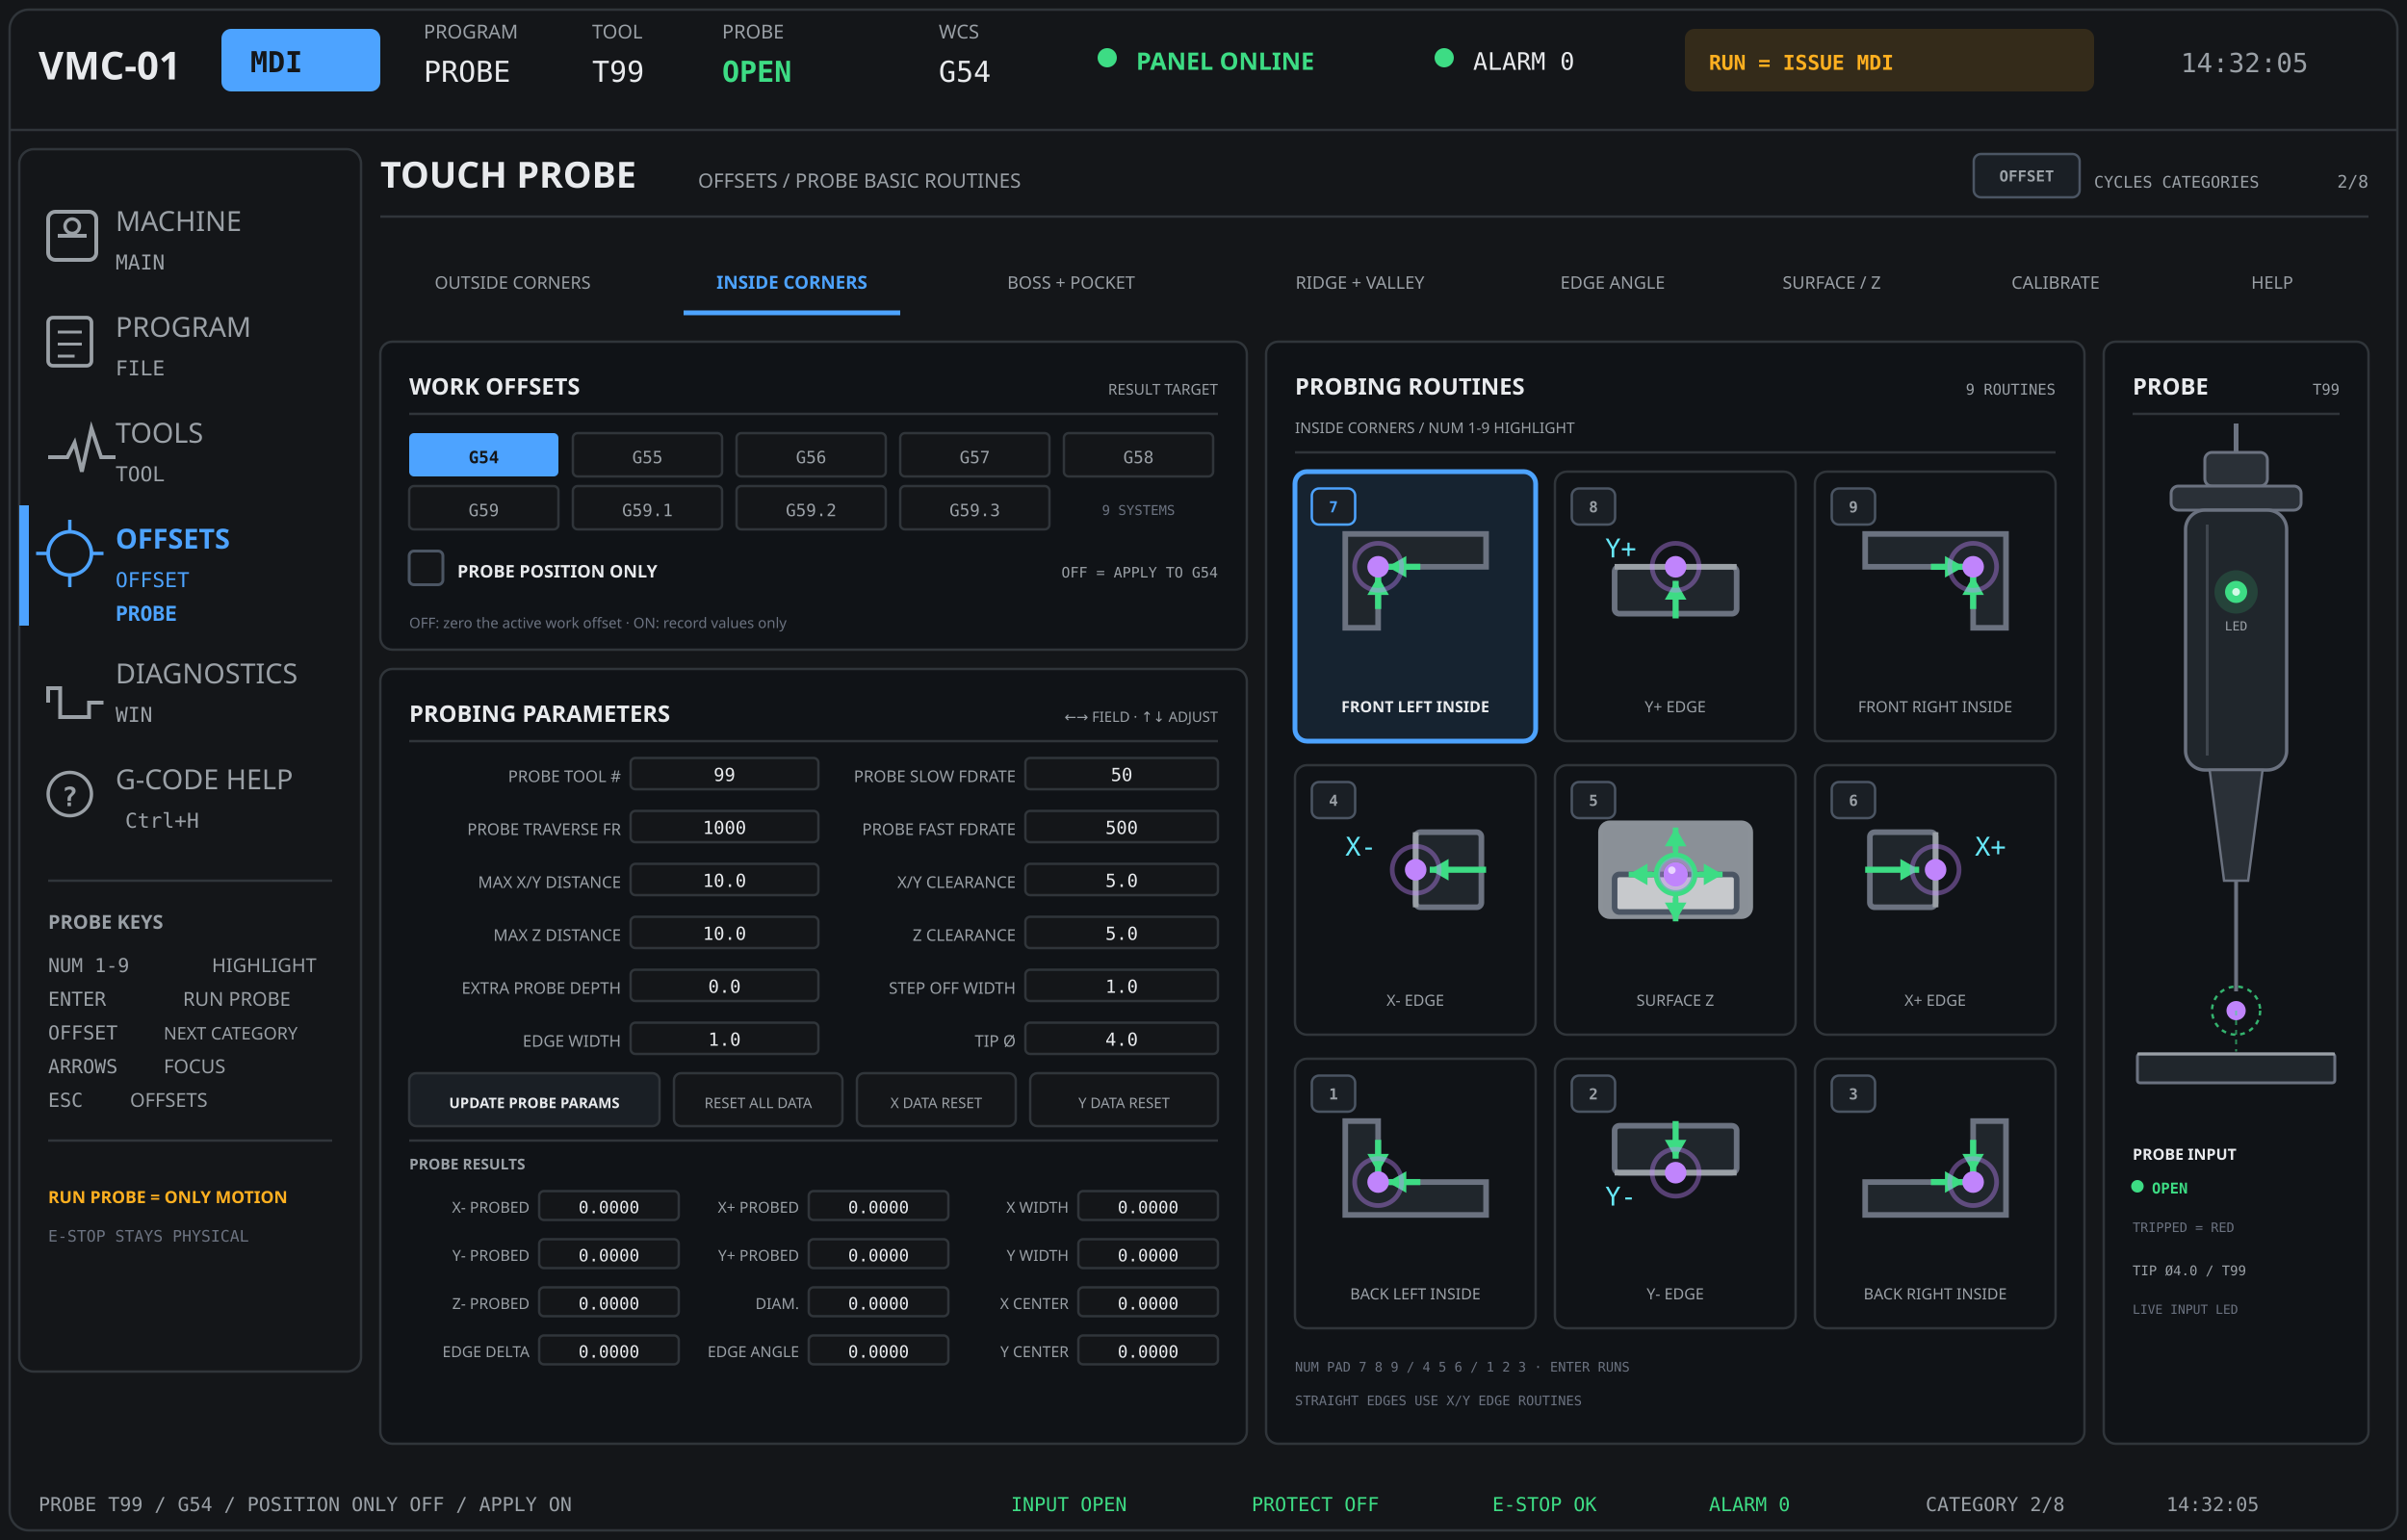
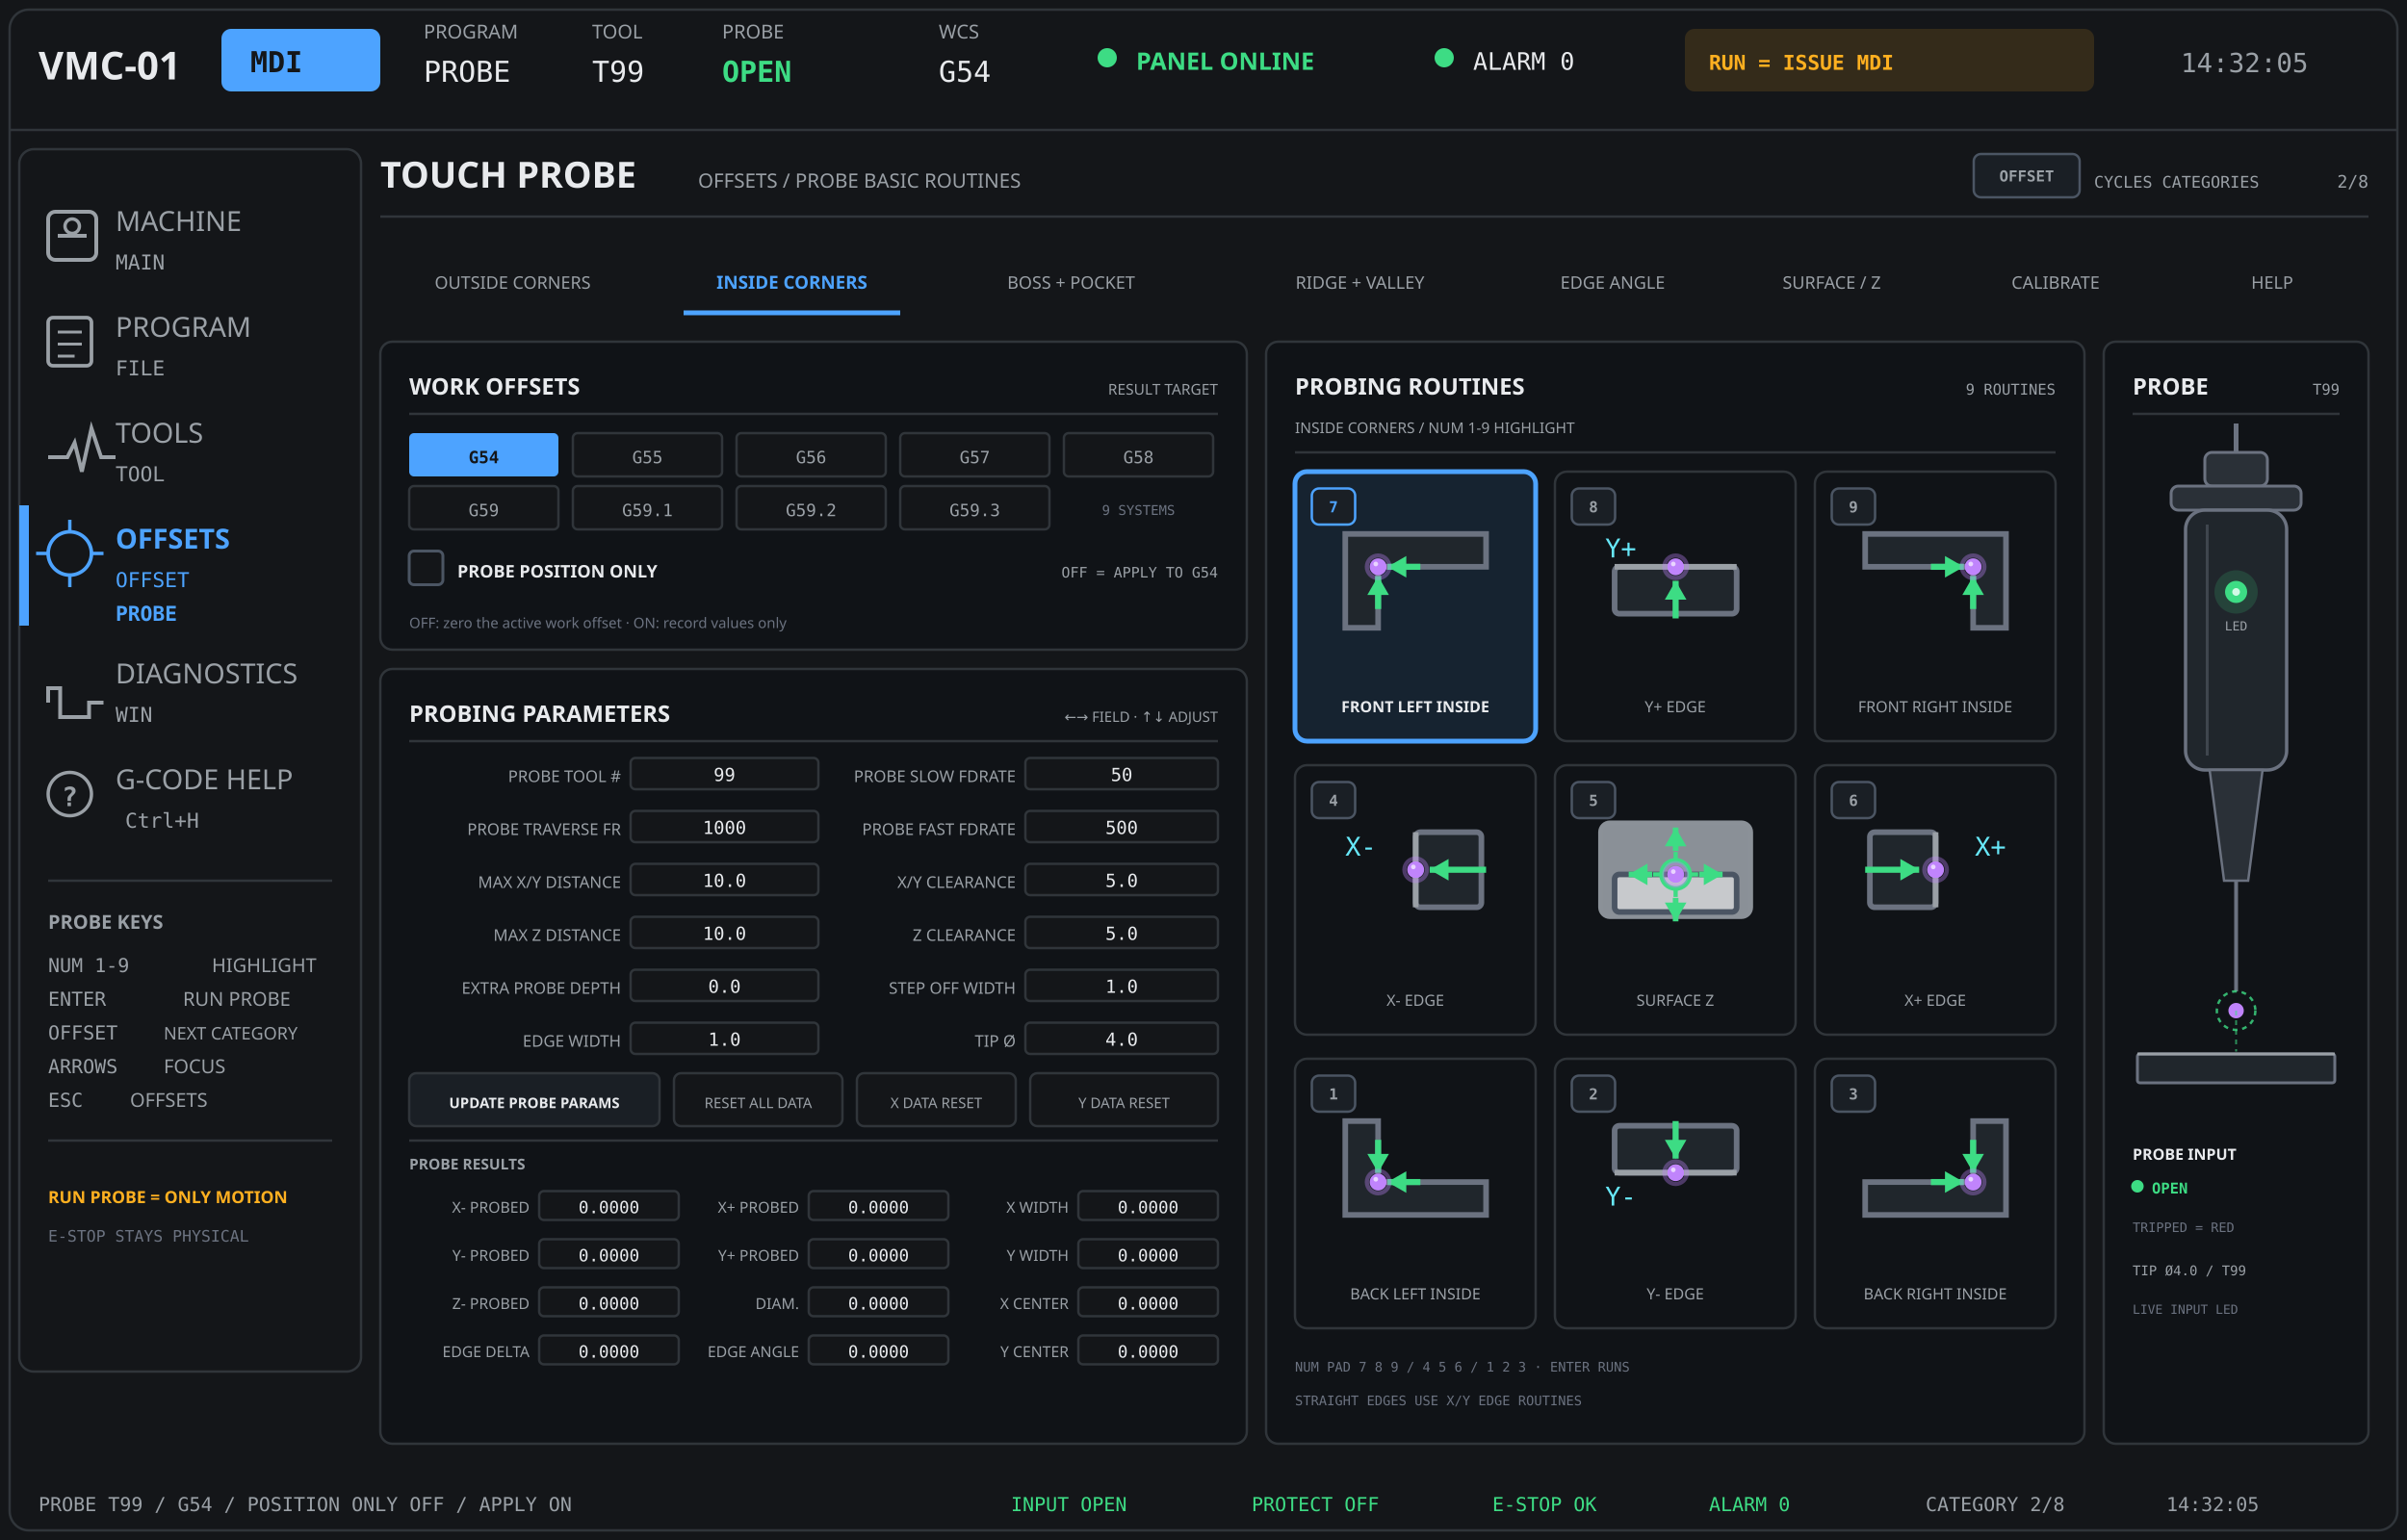
<svg xmlns="http://www.w3.org/2000/svg" viewBox="0 0 1000 640" width="1000" height="640">
  <rect x="0" y="0" width="1000" height="640" rx="0" fill="#141619" stroke="none" stroke-width="1" />
  <rect x="4" y="4" width="992" height="632" rx="8" fill="none" stroke="#30353a" stroke-width="1" />
  <line x1="4" y1="54" x2="996" y2="54" stroke="#30353a" stroke-width="1" />
  <text x="16" y="33" fill="#e8eaed" font-size="16" font-family="sans-serif" font-weight="700" text-anchor="start">VMC-01</text>
  <rect x="92" y="12" width="66" height="26" rx="4" fill="#4da3ff" stroke="none" stroke-width="1" />
  <text x="104" y="30" fill="#141619" font-size="12" font-family="monospace" font-weight="700" text-anchor="start">MDI</text>
  <text x="176" y="16" fill="#9aa0a6" font-size="8" font-family="sans-serif" text-anchor="start">PROGRAM</text>
  <text x="176" y="34" fill="#e8eaed" font-size="12" font-family="monospace" text-anchor="start">PROBE</text>
  <text x="246" y="16" fill="#9aa0a6" font-size="8" font-family="sans-serif" text-anchor="start">TOOL</text>
  <text x="246" y="34" fill="#e8eaed" font-size="12" font-family="monospace" text-anchor="start">T99</text>
  <text x="300" y="16" fill="#9aa0a6" font-size="8" font-family="sans-serif" text-anchor="start">PROBE</text>
  <text x="300" y="34" fill="#3ddc84" font-size="12" font-family="monospace" font-weight="700" text-anchor="start">OPEN</text>
  <text x="390" y="16" fill="#9aa0a6" font-size="8" font-family="sans-serif" text-anchor="start">WCS</text>
  <text x="390" y="34" fill="#e8eaed" font-size="12" font-family="monospace" text-anchor="start">G54</text>
  <circle cx="460" cy="24" r="4" fill="#3ddc84" />
  <text x="472" y="29" fill="#3ddc84" font-size="10" font-family="sans-serif" font-weight="700" text-anchor="start">PANEL ONLINE</text>
  <circle cx="600" cy="24" r="4" fill="#3ddc84" />
  <text x="612" y="29" fill="#e8eaed" font-size="10" font-family="monospace" text-anchor="start">ALARM 0</text>
  <rect x="700" y="12" width="170" height="26" rx="4" fill="#ffb020" stroke="none" stroke-width="0" opacity="0.14" />
  <text x="710" y="29" fill="#ffb020" font-size="8.5" font-family="monospace" font-weight="700" text-anchor="start">RUN = ISSUE MDI</text>
  <text x="906" y="30" fill="#9aa0a6" font-size="11" font-family="monospace" text-anchor="start">14:32:05</text>
  <rect x="8" y="62" width="142" height="508" rx="6" fill="#141619" stroke="#30353a" stroke-width="1" />
  <rect x="20" y="88" width="20" height="20" rx="3" fill="none" stroke="#9aa0a6" stroke-width="1.6" />
  <line x1="24" y1="98" x2="36" y2="98" stroke="#9aa0a6" stroke-width="1.6" />
  <circle cx="30" cy="94" r="3" fill="none" stroke="#9aa0a6" stroke-width="1.4" />
  <text x="48" y="96" fill="#9aa0a6" font-size="11.5" font-family="sans-serif" text-anchor="start">MACHINE</text>
  <text x="48" y="112" fill="#9aa0a6" font-size="8.5" font-family="monospace" text-anchor="start">MAIN</text>
  <rect x="20" y="132" width="18" height="20" rx="2" fill="none" stroke="#9aa0a6" stroke-width="1.5" />
  <line x1="24" y1="138" x2="34" y2="138" stroke="#9aa0a6" stroke-width="1.2" />
  <line x1="24" y1="143" x2="34" y2="143" stroke="#9aa0a6" stroke-width="1.2" />
  <line x1="24" y1="148" x2="31" y2="148" stroke="#9aa0a6" stroke-width="1.2" />
  <text x="48" y="140" fill="#9aa0a6" font-size="11.5" font-family="sans-serif" text-anchor="start">PROGRAM</text>
  <text x="48" y="156" fill="#9aa0a6" font-size="8.5" font-family="monospace" text-anchor="start">FILE</text>
  <path d="M20 190 L28 190 L31 184 L34 196 L38 178 L42 190 L48 190" fill="none" stroke="#9aa0a6" stroke-width="1.6" />
  <text x="48" y="184" fill="#9aa0a6" font-size="11.5" font-family="sans-serif" text-anchor="start">TOOLS</text>
  <text x="48" y="200" fill="#9aa0a6" font-size="8.5" font-family="monospace" text-anchor="start">TOOL</text>
  <rect x="8" y="210" width="4" height="50" rx="0" fill="#4da3ff" stroke="none" stroke-width="0" />
  <circle cx="29" cy="230" r="9" fill="none" stroke="#4da3ff" stroke-width="1.5" />
  <line x1="29" y1="216" x2="29" y2="221" stroke="#4da3ff" stroke-width="1.4" />
  <line x1="29" y1="239" x2="29" y2="244" stroke="#4da3ff" stroke-width="1.4" />
  <line x1="15" y1="230" x2="20" y2="230" stroke="#4da3ff" stroke-width="1.4" />
  <line x1="38" y1="230" x2="43" y2="230" stroke="#4da3ff" stroke-width="1.4" />
  <text x="48" y="228" fill="#4da3ff" font-size="11.5" font-family="sans-serif" font-weight="700" text-anchor="start">OFFSETS</text>
  <text x="48" y="244" fill="#4da3ff" font-size="8.5" font-family="monospace" text-anchor="start">OFFSET</text>
  <text x="48" y="258" fill="#4da3ff" font-size="8.5" font-family="monospace" font-weight="700" text-anchor="start">PROBE</text>
  <path d="M20 292 L20 286 L25 286 L25 298 L37 298 L37 292 L43 292" fill="none" stroke="#9aa0a6" stroke-width="1.6" />
  <text x="48" y="284" fill="#9aa0a6" font-size="11.5" font-family="sans-serif" text-anchor="start">DIAGNOSTICS</text>
  <text x="48" y="300" fill="#9aa0a6" font-size="8.5" font-family="monospace" text-anchor="start">WIN</text>
  <circle cx="29" cy="330" r="9" fill="none" stroke="#9aa0a6" stroke-width="1.4" />
  <text x="29" y="335" fill="#9aa0a6" font-size="11" font-family="monospace" font-weight="700" text-anchor="middle">?</text>
  <text x="48" y="328" fill="#9aa0a6" font-size="11.5" font-family="sans-serif" text-anchor="start">G-CODE HELP</text>
  <text x="52" y="344" fill="#9aa0a6" font-size="8.5" font-family="monospace" text-anchor="start">Ctrl+H</text>
  <line x1="20" y1="366" x2="138" y2="366" stroke="#30353a" stroke-width="1" />
  <text x="20" y="386" fill="#9aa0a6" font-size="8" font-family="sans-serif" font-weight="700" text-anchor="start">PROBE KEYS</text>
  <text x="20" y="404" fill="#9aa0a6" font-size="8" font-family="monospace" text-anchor="start">NUM 1-9</text>
  <text x="88" y="404" fill="#9aa0a6" font-size="8" font-family="sans-serif" text-anchor="start">HIGHLIGHT</text>
  <text x="20" y="418" fill="#9aa0a6" font-size="8" font-family="monospace" text-anchor="start">ENTER</text>
  <text x="76" y="418" fill="#9aa0a6" font-size="8" font-family="sans-serif" text-anchor="start">RUN PROBE</text>
  <text x="20" y="432" fill="#9aa0a6" font-size="8" font-family="monospace" text-anchor="start">OFFSET</text>
  <text x="68" y="432" fill="#9aa0a6" font-size="7.2" font-family="sans-serif" text-anchor="start">NEXT CATEGORY</text>
  <text x="20" y="446" fill="#9aa0a6" font-size="8" font-family="monospace" text-anchor="start">ARROWS</text>
  <text x="68" y="446" fill="#9aa0a6" font-size="8" font-family="sans-serif" text-anchor="start">FOCUS</text>
  <text x="20" y="460" fill="#9aa0a6" font-size="8" font-family="monospace" text-anchor="start">ESC</text>
  <text x="54" y="460" fill="#9aa0a6" font-size="8" font-family="sans-serif" text-anchor="start">OFFSETS</text>
  <line x1="20" y1="474" x2="138" y2="474" stroke="#30353a" stroke-width="1" />
  <text x="20" y="500" fill="#ffb020" font-size="7.0" font-family="sans-serif" font-weight="700" text-anchor="start">RUN PROBE = ONLY MOTION</text>
  <text x="20" y="516" fill="#6b7280" font-size="6.6" font-family="monospace" text-anchor="start">E-STOP STAYS PHYSICAL</text>
  <text x="158" y="78" fill="#e8eaed" font-size="15" font-family="sans-serif" font-weight="700" text-anchor="start">TOUCH PROBE</text>
  <text x="290" y="78" fill="#9aa0a6" font-size="8.2" font-family="sans-serif" text-anchor="start">OFFSETS / PROBE BASIC ROUTINES</text>
  <rect x="820" y="64" width="44" height="18" rx="3" fill="#1a1f25" stroke="#4b5563" stroke-width="1" />
  <text x="842.0" y="75.4" fill="#9aa0a6" font-size="6.3" font-family="monospace" font-weight="700" text-anchor="middle">OFFSET</text>
  <text x="870" y="78" fill="#9aa0a6" font-size="6.7" font-family="monospace" text-anchor="start">CYCLES CATEGORIES</text>
  <text x="984" y="78" fill="#9aa0a6" font-size="7.2" font-family="monospace" text-anchor="end">2/8</text>
  <line x1="158" y1="90" x2="984" y2="90" stroke="#30353a" stroke-width="1" />
  <text x="213.0" y="120" fill="#9aa0a6" font-size="7.2" font-family="sans-serif" text-anchor="middle">OUTSIDE CORNERS</text>
  <text x="329.0" y="120" fill="#4da3ff" font-size="7.5" font-family="sans-serif" font-weight="700" text-anchor="middle">INSIDE CORNERS</text>
  <line x1="284" y1="130" x2="374" y2="130" stroke="#4da3ff" stroke-width="2" />
  <text x="445.0" y="120" fill="#9aa0a6" font-size="7.2" font-family="sans-serif" text-anchor="middle">BOSS + POCKET</text>
  <text x="565.0" y="120" fill="#9aa0a6" font-size="7.2" font-family="sans-serif" text-anchor="middle">RIDGE + VALLEY</text>
  <text x="670.0" y="120" fill="#9aa0a6" font-size="7.2" font-family="sans-serif" text-anchor="middle">EDGE ANGLE</text>
  <text x="761.0" y="120" fill="#9aa0a6" font-size="7.2" font-family="sans-serif" text-anchor="middle">SURFACE / Z</text>
  <text x="854.0" y="120" fill="#9aa0a6" font-size="7.2" font-family="sans-serif" text-anchor="middle">CALIBRATE</text>
  <text x="944.0" y="120" fill="#9aa0a6" font-size="7.2" font-family="sans-serif" text-anchor="middle">HELP</text>
  <rect x="158" y="142" width="360" height="128" rx="5" fill="#101317" stroke="#30353a" stroke-width="1" />
  <text x="170" y="164" fill="#e8eaed" font-size="9.5" font-family="sans-serif" font-weight="700" text-anchor="start">WORK OFFSETS</text>
  <text x="506" y="164" fill="#9aa0a6" font-size="6.2" font-family="sans-serif" text-anchor="end">RESULT TARGET</text>
  <line x1="170" y1="172" x2="506" y2="172" stroke="#30353a" stroke-width="1" />
  <rect x="170" y="180" width="62" height="18" rx="2" fill="#4da3ff" stroke="none" stroke-width="1" />
  <text x="201" y="192.5" fill="#141619" font-size="7" font-family="monospace" font-weight="700" text-anchor="middle">G54</text>
  <rect x="238" y="180" width="62" height="18" rx="2" fill="#141619" stroke="#30353a" stroke-width="1" />
  <text x="269" y="192.5" fill="#9aa0a6" font-size="7" font-family="monospace" text-anchor="middle">G55</text>
  <rect x="306" y="180" width="62" height="18" rx="2" fill="#141619" stroke="#30353a" stroke-width="1" />
  <text x="337" y="192.5" fill="#9aa0a6" font-size="7" font-family="monospace" text-anchor="middle">G56</text>
  <rect x="374" y="180" width="62" height="18" rx="2" fill="#141619" stroke="#30353a" stroke-width="1" />
  <text x="405" y="192.5" fill="#9aa0a6" font-size="7" font-family="monospace" text-anchor="middle">G57</text>
  <rect x="442" y="180" width="62" height="18" rx="2" fill="#141619" stroke="#30353a" stroke-width="1" />
  <text x="473" y="192.5" fill="#9aa0a6" font-size="7" font-family="monospace" text-anchor="middle">G58</text>
  <rect x="170" y="202" width="62" height="18" rx="2" fill="#141619" stroke="#30353a" stroke-width="1" />
  <text x="201" y="214.5" fill="#9aa0a6" font-size="7" font-family="monospace" text-anchor="middle">G59</text>
  <rect x="238" y="202" width="62" height="18" rx="2" fill="#141619" stroke="#30353a" stroke-width="1" />
  <text x="269" y="214.5" fill="#9aa0a6" font-size="7" font-family="monospace" text-anchor="middle">G59.1</text>
  <rect x="306" y="202" width="62" height="18" rx="2" fill="#141619" stroke="#30353a" stroke-width="1" />
  <text x="337" y="214.5" fill="#9aa0a6" font-size="7" font-family="monospace" text-anchor="middle">G59.2</text>
  <rect x="374" y="202" width="62" height="18" rx="2" fill="#141619" stroke="#30353a" stroke-width="1" />
  <text x="405" y="214.5" fill="#9aa0a6" font-size="7" font-family="monospace" text-anchor="middle">G59.3</text>
  <text x="473" y="214" fill="#6b7280" font-size="5.6" font-family="monospace" text-anchor="middle">9 SYSTEMS</text>
  <rect x="170" y="229" width="14" height="14" rx="2" fill="#141619" stroke="#4b5563" stroke-width="1.2" />
  <text x="190" y="240" fill="#e8eaed" font-size="7.2" font-family="sans-serif" font-weight="700" text-anchor="start">PROBE POSITION ONLY</text>
  <text x="506" y="240" fill="#9aa0a6" font-size="6.0" font-family="monospace" text-anchor="end">OFF = APPLY TO G54</text>
  <text x="170" y="261" fill="#6b7280" font-size="6.0" font-family="sans-serif" text-anchor="start">OFF: zero the active work offset · ON: record values only</text>
  <rect x="158" y="278" width="360" height="322" rx="5" fill="#101317" stroke="#30353a" stroke-width="1" />
  <text x="170" y="300" fill="#e8eaed" font-size="9.5" font-family="sans-serif" font-weight="700" text-anchor="start">PROBING PARAMETERS</text>
  <text x="506" y="300" fill="#9aa0a6" font-size="5.9" font-family="sans-serif" text-anchor="end">←→ FIELD · ↑↓ ADJUST</text>
  <line x1="170" y1="308" x2="506" y2="308" stroke="#30353a" stroke-width="1" />
  <text x="258" y="325" fill="#9aa0a6" font-size="6.7" font-family="sans-serif" text-anchor="end">PROBE TOOL #</text>
  <rect x="262" y="315" width="78" height="13" rx="2" fill="#141619" stroke="#30353a" stroke-width="1" />
  <text x="301" y="324.6" fill="#e8eaed" font-size="7.5" font-family="monospace" text-anchor="middle">99</text>
  <text x="422" y="325" fill="#9aa0a6" font-size="6.7" font-family="sans-serif" text-anchor="end">PROBE SLOW FDRATE</text>
  <rect x="426" y="315" width="80" height="13" rx="2" fill="#141619" stroke="#30353a" stroke-width="1" />
  <text x="466" y="324.6" fill="#e8eaed" font-size="7.5" font-family="monospace" text-anchor="middle">50</text>
  <text x="258" y="347" fill="#9aa0a6" font-size="6.7" font-family="sans-serif" text-anchor="end">PROBE TRAVERSE FR</text>
  <rect x="262" y="337" width="78" height="13" rx="2" fill="#141619" stroke="#30353a" stroke-width="1" />
  <text x="301" y="346.6" fill="#e8eaed" font-size="7.5" font-family="monospace" text-anchor="middle">1000</text>
  <text x="422" y="347" fill="#9aa0a6" font-size="6.7" font-family="sans-serif" text-anchor="end">PROBE FAST FDRATE</text>
  <rect x="426" y="337" width="80" height="13" rx="2" fill="#141619" stroke="#30353a" stroke-width="1" />
  <text x="466" y="346.6" fill="#e8eaed" font-size="7.5" font-family="monospace" text-anchor="middle">500</text>
  <text x="258" y="369" fill="#9aa0a6" font-size="6.7" font-family="sans-serif" text-anchor="end">MAX X/Y DISTANCE</text>
  <rect x="262" y="359" width="78" height="13" rx="2" fill="#141619" stroke="#30353a" stroke-width="1" />
  <text x="301" y="368.6" fill="#e8eaed" font-size="7.5" font-family="monospace" text-anchor="middle">10.0</text>
  <text x="422" y="369" fill="#9aa0a6" font-size="6.7" font-family="sans-serif" text-anchor="end">X/Y CLEARANCE</text>
  <rect x="426" y="359" width="80" height="13" rx="2" fill="#141619" stroke="#30353a" stroke-width="1" />
  <text x="466" y="368.6" fill="#e8eaed" font-size="7.5" font-family="monospace" text-anchor="middle">5.0</text>
  <text x="258" y="391" fill="#9aa0a6" font-size="6.7" font-family="sans-serif" text-anchor="end">MAX Z DISTANCE</text>
  <rect x="262" y="381" width="78" height="13" rx="2" fill="#141619" stroke="#30353a" stroke-width="1" />
  <text x="301" y="390.6" fill="#e8eaed" font-size="7.5" font-family="monospace" text-anchor="middle">10.0</text>
  <text x="422" y="391" fill="#9aa0a6" font-size="6.7" font-family="sans-serif" text-anchor="end">Z CLEARANCE</text>
  <rect x="426" y="381" width="80" height="13" rx="2" fill="#141619" stroke="#30353a" stroke-width="1" />
  <text x="466" y="390.6" fill="#e8eaed" font-size="7.5" font-family="monospace" text-anchor="middle">5.0</text>
  <text x="258" y="413" fill="#9aa0a6" font-size="6.7" font-family="sans-serif" text-anchor="end">EXTRA PROBE DEPTH</text>
  <rect x="262" y="403" width="78" height="13" rx="2" fill="#141619" stroke="#30353a" stroke-width="1" />
  <text x="301" y="412.6" fill="#e8eaed" font-size="7.5" font-family="monospace" text-anchor="middle">0.0</text>
  <text x="422" y="413" fill="#9aa0a6" font-size="6.7" font-family="sans-serif" text-anchor="end">STEP OFF WIDTH</text>
  <rect x="426" y="403" width="80" height="13" rx="2" fill="#141619" stroke="#30353a" stroke-width="1" />
  <text x="466" y="412.6" fill="#e8eaed" font-size="7.5" font-family="monospace" text-anchor="middle">1.0</text>
  <text x="258" y="435" fill="#9aa0a6" font-size="6.7" font-family="sans-serif" text-anchor="end">EDGE WIDTH</text>
  <rect x="262" y="425" width="78" height="13" rx="2" fill="#141619" stroke="#30353a" stroke-width="1" />
  <text x="301" y="434.6" fill="#e8eaed" font-size="7.5" font-family="monospace" text-anchor="middle">1.0</text>
  <text x="422" y="435" fill="#9aa0a6" font-size="6.7" font-family="sans-serif" text-anchor="end">TIP Ø</text>
  <rect x="426" y="425" width="80" height="13" rx="2" fill="#141619" stroke="#30353a" stroke-width="1" />
  <text x="466" y="434.6" fill="#e8eaed" font-size="7.5" font-family="monospace" text-anchor="middle">4.0</text>
  <rect x="170" y="446" width="104" height="22" rx="3" fill="#1a1f25" stroke="#30353a" stroke-width="1" />
  <text x="222" y="460.5" fill="#e8eaed" font-size="6.0" font-family="sans-serif" font-weight="700" text-anchor="middle">UPDATE PROBE PARAMS</text>
  <rect x="280" y="446" width="70" height="22" rx="3" fill="#141619" stroke="#30353a" stroke-width="1" />
  <text x="315" y="460.5" fill="#9aa0a6" font-size="6.0" font-family="sans-serif" text-anchor="middle">RESET ALL DATA</text>
  <rect x="356" y="446" width="66" height="22" rx="3" fill="#141619" stroke="#30353a" stroke-width="1" />
  <text x="389" y="460.5" fill="#9aa0a6" font-size="6.0" font-family="sans-serif" text-anchor="middle">X DATA RESET</text>
  <rect x="428" y="446" width="78" height="22" rx="3" fill="#141619" stroke="#30353a" stroke-width="1" />
  <text x="467" y="460.5" fill="#9aa0a6" font-size="6.0" font-family="sans-serif" text-anchor="middle">Y DATA RESET</text>
  <line x1="170" y1="474" x2="506" y2="474" stroke="#30353a" stroke-width="1" />
  <text x="170" y="486" fill="#9aa0a6" font-size="6.2" font-family="sans-serif" font-weight="700" text-anchor="start">PROBE RESULTS</text>
  <text x="220" y="504" fill="#9aa0a6" font-size="6.3" font-family="sans-serif" text-anchor="end">X- PROBED</text>
  <rect x="224" y="495" width="58" height="12" rx="2" fill="#141619" stroke="#30353a" stroke-width="1" />
  <text x="253" y="504.2" fill="#e8eaed" font-size="7.0" font-family="monospace" text-anchor="middle">0.0000</text>
  <text x="332" y="504" fill="#9aa0a6" font-size="6.3" font-family="sans-serif" text-anchor="end">X+ PROBED</text>
  <rect x="336" y="495" width="58" height="12" rx="2" fill="#141619" stroke="#30353a" stroke-width="1" />
  <text x="365" y="504.2" fill="#e8eaed" font-size="7.0" font-family="monospace" text-anchor="middle">0.0000</text>
  <text x="444" y="504" fill="#9aa0a6" font-size="6.3" font-family="sans-serif" text-anchor="end">X WIDTH</text>
  <rect x="448" y="495" width="58" height="12" rx="2" fill="#141619" stroke="#30353a" stroke-width="1" />
  <text x="477" y="504.2" fill="#e8eaed" font-size="7.0" font-family="monospace" text-anchor="middle">0.0000</text>
  <text x="220" y="524" fill="#9aa0a6" font-size="6.3" font-family="sans-serif" text-anchor="end">Y- PROBED</text>
  <rect x="224" y="515" width="58" height="12" rx="2" fill="#141619" stroke="#30353a" stroke-width="1" />
  <text x="253" y="524.2" fill="#e8eaed" font-size="7.0" font-family="monospace" text-anchor="middle">0.0000</text>
  <text x="332" y="524" fill="#9aa0a6" font-size="6.3" font-family="sans-serif" text-anchor="end">Y+ PROBED</text>
  <rect x="336" y="515" width="58" height="12" rx="2" fill="#141619" stroke="#30353a" stroke-width="1" />
  <text x="365" y="524.2" fill="#e8eaed" font-size="7.0" font-family="monospace" text-anchor="middle">0.0000</text>
  <text x="444" y="524" fill="#9aa0a6" font-size="6.3" font-family="sans-serif" text-anchor="end">Y WIDTH</text>
  <rect x="448" y="515" width="58" height="12" rx="2" fill="#141619" stroke="#30353a" stroke-width="1" />
  <text x="477" y="524.2" fill="#e8eaed" font-size="7.0" font-family="monospace" text-anchor="middle">0.0000</text>
  <text x="220" y="544" fill="#9aa0a6" font-size="6.3" font-family="sans-serif" text-anchor="end">Z- PROBED</text>
  <rect x="224" y="535" width="58" height="12" rx="2" fill="#141619" stroke="#30353a" stroke-width="1" />
  <text x="253" y="544.2" fill="#e8eaed" font-size="7.0" font-family="monospace" text-anchor="middle">0.0000</text>
  <text x="332" y="544" fill="#9aa0a6" font-size="6.3" font-family="sans-serif" text-anchor="end">DIAM.</text>
  <rect x="336" y="535" width="58" height="12" rx="2" fill="#141619" stroke="#30353a" stroke-width="1" />
  <text x="365" y="544.2" fill="#e8eaed" font-size="7.0" font-family="monospace" text-anchor="middle">0.0000</text>
  <text x="444" y="544" fill="#9aa0a6" font-size="6.3" font-family="sans-serif" text-anchor="end">X CENTER</text>
  <rect x="448" y="535" width="58" height="12" rx="2" fill="#141619" stroke="#30353a" stroke-width="1" />
  <text x="477" y="544.2" fill="#e8eaed" font-size="7.0" font-family="monospace" text-anchor="middle">0.0000</text>
  <text x="220" y="564" fill="#9aa0a6" font-size="6.3" font-family="sans-serif" text-anchor="end">EDGE DELTA</text>
  <rect x="224" y="555" width="58" height="12" rx="2" fill="#141619" stroke="#30353a" stroke-width="1" />
  <text x="253" y="564.2" fill="#e8eaed" font-size="7.0" font-family="monospace" text-anchor="middle">0.0000</text>
  <text x="332" y="564" fill="#9aa0a6" font-size="6.3" font-family="sans-serif" text-anchor="end">EDGE ANGLE</text>
  <rect x="336" y="555" width="58" height="12" rx="2" fill="#141619" stroke="#30353a" stroke-width="1" />
  <text x="365" y="564.2" fill="#e8eaed" font-size="7.0" font-family="monospace" text-anchor="middle">0.0000</text>
  <text x="444" y="564" fill="#9aa0a6" font-size="6.3" font-family="sans-serif" text-anchor="end">Y CENTER</text>
  <rect x="448" y="555" width="58" height="12" rx="2" fill="#141619" stroke="#30353a" stroke-width="1" />
  <text x="477" y="564.2" fill="#e8eaed" font-size="7.0" font-family="monospace" text-anchor="middle">0.0000</text>
  <rect x="874" y="142" width="110" height="458" rx="5" fill="#101317" stroke="#30353a" stroke-width="1" />
  <text x="886" y="164" fill="#e8eaed" font-size="9.5" font-family="sans-serif" font-weight="700" text-anchor="start">PROBE</text>
  <text x="972" y="164" fill="#9aa0a6" font-size="6.2" font-family="monospace" text-anchor="end">T99</text>
  <line x1="886" y1="172" x2="972" y2="172" stroke="#30353a" stroke-width="1" />
  <line x1="929" y1="176" x2="929" y2="188" stroke="#6b7280" stroke-width="2" />
  <rect x="916" y="188" width="26" height="14" rx="3" fill="#2a3037" stroke="#6b7280" stroke-width="1.2" />
  <rect x="902" y="202" width="54" height="10" rx="3" fill="#2a3037" stroke="#6b7280" stroke-width="1.2" />
  <rect x="908" y="212" width="42" height="108" rx="8" fill="#20262c" stroke="#6b7280" stroke-width="1.4" />
  <line x1="917" y1="218" x2="917" y2="314" stroke="#3f464e" stroke-width="1.2" />
  <circle cx="929" cy="246" r="9" fill="#3ddc84" opacity="0.16" />
  <circle cx="929" cy="246" r="4.6" fill="#3ddc84" />
  <circle cx="929" cy="246" r="1.6" fill="#d1fae5" />
  <text x="929" y="262" fill="#9aa0a6" font-size="5.2" font-family="monospace" text-anchor="middle">LED</text>
  <path d="M918 320 L940 320 L934 366 L924 366 Z" fill="#2a3037" stroke="#6b7280" stroke-width="1" />
  <line x1="929" y1="366" x2="929" y2="412" stroke="#6b7280" stroke-width="1.6" />
-   <circle cx="929" cy="420" r="4" fill="#c084fc" />
-   <circle cx="929" cy="420" r="10" fill="none" stroke="#3ddc84" stroke-width="1" stroke-dasharray="2 2" opacity="0.8" />
+   <circle cx="929" cy="420" r="3.2" fill="#c084fc" />
+   <circle cx="929" cy="420" r="8" fill="none" stroke="#3ddc84" stroke-width="1" stroke-dasharray="2 2" opacity="0.8" />
  <line x1="929" y1="420" x2="929" y2="437" stroke="#3ddc84" stroke-width="0.8" stroke-dasharray="2 2" opacity="0.6" />
  <rect x="888" y="438" width="82" height="12" rx="1" fill="#20262c" stroke="#6b7280" stroke-width="1.2" />
  <line x1="888" y1="438" x2="970" y2="438" stroke="#9aa0a6" stroke-width="1.2" />
  <text x="886" y="482" fill="#e8eaed" font-size="6.4" font-family="sans-serif" font-weight="700" text-anchor="start">PROBE INPUT</text>
  <circle cx="888" cy="493" r="2.6" fill="#3ddc84" />
  <text x="894" y="496" fill="#3ddc84" font-size="6.2" font-family="monospace" font-weight="700" text-anchor="start">OPEN</text>
  <text x="886" y="512" fill="#6b7280" font-size="5.4" font-family="monospace" text-anchor="start">TRIPPED = RED</text>
  <text x="886" y="530" fill="#9aa0a6" font-size="5.6" font-family="monospace" text-anchor="start">TIP Ø4.0 / T99</text>
  <text x="886" y="546" fill="#6b7280" font-size="5.2" font-family="monospace" text-anchor="start">LIVE INPUT LED</text>
  <rect x="526" y="142" width="340" height="458" rx="5" fill="#101317" stroke="#30353a" stroke-width="1" />
  <text x="538" y="164" fill="#e8eaed" font-size="9.5" font-family="sans-serif" font-weight="700" text-anchor="start">PROBING ROUTINES</text>
  <text x="854" y="164" fill="#9aa0a6" font-size="6.2" font-family="monospace" text-anchor="end">9 ROUTINES</text>
  <text x="538" y="180" fill="#9aa0a6" font-size="6.2" font-family="sans-serif" text-anchor="start">INSIDE CORNERS / NUM 1-9 HIGHLIGHT</text>
  <line x1="538" y1="188" x2="854" y2="188" stroke="#30353a" stroke-width="1" />
  <rect x="538" y="196" width="100" height="112" rx="5" fill="#4da3ff" fill-opacity="0.11" stroke="#4da3ff" stroke-width="2" />
  <rect x="545" y="203" width="18" height="15" rx="3" fill="#1a1f25" stroke="#4da3ff" stroke-width="1" />
  <text x="554.0" y="212.9" fill="#4da3ff" font-size="6.3" font-family="monospace" font-weight="700" text-anchor="middle">7</text>
  <g transform="translate(555.0,218) scale(1.95)">
    <path d="M2 2 H32 V9 H9 V22 H2 Z" fill="#20262c" stroke="#6b7280" stroke-width="1.2" />
    <line x1="9" y1="18" x2="9" y2="11" stroke="#3ddc84" stroke-width="1.3" />
    <polygon points="9,11 6.7,15 11.3,15" fill="#3ddc84" />
    <line x1="18" y1="9" x2="11" y2="9" stroke="#3ddc84" stroke-width="1.3" />
    <polygon points="11,9 15,6.7 15,11.3" fill="#3ddc84" />
-     <circle cx="9" cy="9" r="5" fill="none" stroke="#c084fc" stroke-width="1" opacity="0.4" />
-     <circle cx="9" cy="9" r="2.3" fill="#c084fc" />
+     <circle cx="9" cy="9" r="2.4" fill="none" stroke="#c084fc" stroke-width="0.9" opacity="0.35" />
+     <circle cx="9" cy="9" r="1.8" fill="#c084fc" />
+     <circle cx="8.5" cy="8.4" r="0.5" fill="#e9d5ff" />
  </g>
  <text x="588.0" y="296" fill="#e8eaed" font-size="6.4" font-family="sans-serif" font-weight="700" text-anchor="middle">FRONT LEFT INSIDE</text>
  <rect x="646" y="196" width="100" height="112" rx="5" fill="#101317" stroke="#30353a" stroke-width="1" />
  <rect x="653" y="203" width="18" height="15" rx="3" fill="#1a1f25" stroke="#4b5563" stroke-width="1" />
  <text x="662.0" y="212.9" fill="#9aa0a6" font-size="6.3" font-family="monospace" font-weight="700" text-anchor="middle">8</text>
  <g transform="translate(663.0,218) scale(1.95)">
    <rect x="4" y="9" width="26" height="10" rx="1" fill="#20262c" stroke="#6b7280" stroke-width="1.2" />
    <line x1="4" y1="9" x2="30" y2="9" stroke="#9aa0a6" stroke-width="1.2" />
    <line x1="17" y1="20" x2="17" y2="12" stroke="#3ddc84" stroke-width="1.3" />
    <polygon points="17,12 14.7,16 19.3,16" fill="#3ddc84" />
-     <circle cx="17" cy="9" r="5" fill="none" stroke="#c084fc" stroke-width="1" opacity="0.4" />
-     <circle cx="17" cy="9" r="2.3" fill="#c084fc" />
+     <circle cx="17" cy="9" r="2.4" fill="none" stroke="#c084fc" stroke-width="0.9" opacity="0.35" />
+     <circle cx="17" cy="9" r="1.8" fill="#c084fc" />
+     <circle cx="16.5" cy="8.4" r="0.5" fill="#e9d5ff" />
    <text x="2" y="7" fill="#67e8f9" font-size="5.5" font-family="monospace" text-anchor="start">Y+</text>
  </g>
  <text x="696.0" y="296" fill="#9aa0a6" font-size="6.4" font-family="sans-serif" text-anchor="middle">Y+ EDGE</text>
  <rect x="754" y="196" width="100" height="112" rx="5" fill="#101317" stroke="#30353a" stroke-width="1" />
  <rect x="761" y="203" width="18" height="15" rx="3" fill="#1a1f25" stroke="#4b5563" stroke-width="1" />
  <text x="770.0" y="212.9" fill="#9aa0a6" font-size="6.3" font-family="monospace" font-weight="700" text-anchor="middle">9</text>
  <g transform="translate(771.0,218) scale(1.95)">
    <path d="M32 2 H2 V9 H25 V22 H32 Z" fill="#20262c" stroke="#6b7280" stroke-width="1.2" />
    <line x1="25" y1="18" x2="25" y2="11" stroke="#3ddc84" stroke-width="1.3" />
    <polygon points="25,11 22.7,15 27.3,15" fill="#3ddc84" />
    <line x1="16" y1="9" x2="23" y2="9" stroke="#3ddc84" stroke-width="1.3" />
    <polygon points="23,9 19,6.7 19,11.3" fill="#3ddc84" />
-     <circle cx="25" cy="9" r="5" fill="none" stroke="#c084fc" stroke-width="1" opacity="0.4" />
-     <circle cx="25" cy="9" r="2.3" fill="#c084fc" />
+     <circle cx="25" cy="9" r="2.4" fill="none" stroke="#c084fc" stroke-width="0.9" opacity="0.35" />
+     <circle cx="25" cy="9" r="1.8" fill="#c084fc" />
+     <circle cx="24.5" cy="8.4" r="0.5" fill="#e9d5ff" />
  </g>
  <text x="804.0" y="296" fill="#9aa0a6" font-size="6.4" font-family="sans-serif" text-anchor="middle">FRONT RIGHT INSIDE</text>
  <rect x="538" y="318" width="100" height="112" rx="5" fill="#101317" stroke="#30353a" stroke-width="1" />
  <rect x="545" y="325" width="18" height="15" rx="3" fill="#1a1f25" stroke="#4b5563" stroke-width="1" />
  <text x="554.0" y="334.9" fill="#9aa0a6" font-size="6.3" font-family="monospace" font-weight="700" text-anchor="middle">4</text>
  <g transform="translate(555.0,340) scale(1.95)">
    <rect x="17" y="3" width="14" height="16" rx="1" fill="#20262c" stroke="#6b7280" stroke-width="1.2" />
    <line x1="17" y1="3" x2="17" y2="19" stroke="#9aa0a6" stroke-width="1.2" />
    <line x1="32" y1="11" x2="20" y2="11" stroke="#3ddc84" stroke-width="1.3" />
    <polygon points="20,11 24,8.7 24,13.3" fill="#3ddc84" />
-     <circle cx="17" cy="11" r="5" fill="none" stroke="#c084fc" stroke-width="1" opacity="0.4" />
-     <circle cx="17" cy="11" r="2.3" fill="#c084fc" />
+     <circle cx="17" cy="11" r="2.4" fill="none" stroke="#c084fc" stroke-width="0.9" opacity="0.35" />
+     <circle cx="17" cy="11" r="1.8" fill="#c084fc" />
+     <circle cx="16.5" cy="10.4" r="0.5" fill="#e9d5ff" />
    <text x="2" y="8" fill="#67e8f9" font-size="5.5" font-family="monospace" text-anchor="start">X-</text>
  </g>
  <text x="588.0" y="418" fill="#9aa0a6" font-size="6.4" font-family="sans-serif" text-anchor="middle">X- EDGE</text>
  <rect x="646" y="318" width="100" height="112" rx="5" fill="#101317" stroke="#30353a" stroke-width="1" />
  <rect x="653" y="325" width="18" height="15" rx="3" fill="#1a1f25" stroke="#4b5563" stroke-width="1" />
  <text x="662.0" y="334.9" fill="#9aa0a6" font-size="6.3" font-family="monospace" font-weight="700" text-anchor="middle">5</text>
  <g transform="translate(663.0,340) scale(1.95)">
    <rect x="1" y="1" width="32" height="20" rx="2" fill="#8a9097" stroke="#8b9198" stroke-width="1" />
    <rect x="4" y="12" width="26" height="8" rx="1" fill="#c7c9cc" stroke="#4b5563" stroke-width="1.2" />
-     <circle cx="17" cy="12" r="4.0" fill="none" stroke="#3ddc84" stroke-width="1.3" />
-     <line x1="17" y1="8.0" x2="17" y2="5.5" stroke="#3ddc84" stroke-width="1.1" />
-     <line x1="17" y1="16.0" x2="17" y2="18.5" stroke="#3ddc84" stroke-width="1.1" />
-     <line x1="13.0" y1="12" x2="10.5" y2="12" stroke="#3ddc84" stroke-width="1.1" />
-     <line x1="21.0" y1="12" x2="23.5" y2="12" stroke="#3ddc84" stroke-width="1.1" />
-     <circle cx="17" cy="12" r="3.2" fill="none" stroke="#c084fc" stroke-width="1" opacity="0.35" />
-     <circle cx="17" cy="12" r="2.6" fill="#c084fc" />
-     <circle cx="16.2" cy="11.1" r="0.8" fill="#e9d5ff" />
+     <circle cx="17" cy="12" r="3.0" fill="none" stroke="#3ddc84" stroke-width="1.0" />
+     <line x1="17" y1="9.0" x2="17" y2="7.2" stroke="#3ddc84" stroke-width="0.9" />
+     <line x1="17" y1="15.0" x2="17" y2="16.8" stroke="#3ddc84" stroke-width="0.9" />
+     <line x1="14.0" y1="12" x2="12.2" y2="12" stroke="#3ddc84" stroke-width="0.9" />
+     <line x1="20.0" y1="12" x2="21.8" y2="12" stroke="#3ddc84" stroke-width="0.9" />
+     <circle cx="17" cy="12" r="2.4" fill="none" stroke="#c084fc" stroke-width="0.9" opacity="0.35" />
+     <circle cx="17" cy="12" r="1.8" fill="#c084fc" />
+     <circle cx="16.5" cy="11.4" r="0.5" fill="#e9d5ff" />
    <line x1="17" y1="7" x2="17" y2="2" stroke="#3ddc84" stroke-width="1.2" />
    <polygon points="17,2 14.7,6 19.3,6" fill="#3ddc84" />
    <line x1="17" y1="17" x2="17" y2="22" stroke="#3ddc84" stroke-width="1.2" />
    <polygon points="17,22 14.7,18 19.3,18" fill="#3ddc84" />
    <line x1="12" y1="12" x2="7" y2="12" stroke="#3ddc84" stroke-width="1.2" />
    <polygon points="7,12 11,9.7 11,14.3" fill="#3ddc84" />
    <line x1="22" y1="12" x2="27" y2="12" stroke="#3ddc84" stroke-width="1.2" />
    <polygon points="27,12 23,9.7 23,14.3" fill="#3ddc84" />
  </g>
  <text x="696.0" y="418" fill="#9aa0a6" font-size="6.4" font-family="sans-serif" text-anchor="middle">SURFACE Z</text>
  <rect x="754" y="318" width="100" height="112" rx="5" fill="#101317" stroke="#30353a" stroke-width="1" />
  <rect x="761" y="325" width="18" height="15" rx="3" fill="#1a1f25" stroke="#4b5563" stroke-width="1" />
  <text x="770.0" y="334.9" fill="#9aa0a6" font-size="6.3" font-family="monospace" font-weight="700" text-anchor="middle">6</text>
  <g transform="translate(771.0,340) scale(1.95)">
    <rect x="3" y="3" width="14" height="16" rx="1" fill="#20262c" stroke="#6b7280" stroke-width="1.2" />
    <line x1="17" y1="3" x2="17" y2="19" stroke="#9aa0a6" stroke-width="1.2" />
    <line x1="2" y1="11" x2="13.5" y2="11" stroke="#3ddc84" stroke-width="1.3" />
    <polygon points="13.5,11 9.5,8.7 9.5,13.3" fill="#3ddc84" />
-     <circle cx="17" cy="11" r="5" fill="none" stroke="#c084fc" stroke-width="1" opacity="0.4" />
-     <circle cx="17" cy="11" r="2.3" fill="#c084fc" />
+     <circle cx="17" cy="11" r="2.4" fill="none" stroke="#c084fc" stroke-width="0.9" opacity="0.35" />
+     <circle cx="17" cy="11" r="1.8" fill="#c084fc" />
+     <circle cx="16.5" cy="10.4" r="0.5" fill="#e9d5ff" />
    <text x="32" y="8" fill="#67e8f9" font-size="5.5" font-family="monospace" text-anchor="end">X+</text>
  </g>
  <text x="804.0" y="418" fill="#9aa0a6" font-size="6.4" font-family="sans-serif" text-anchor="middle">X+ EDGE</text>
  <rect x="538" y="440" width="100" height="112" rx="5" fill="#101317" stroke="#30353a" stroke-width="1" />
  <rect x="545" y="447" width="18" height="15" rx="3" fill="#1a1f25" stroke="#4b5563" stroke-width="1" />
  <text x="554.0" y="456.9" fill="#9aa0a6" font-size="6.3" font-family="monospace" font-weight="700" text-anchor="middle">1</text>
  <g transform="translate(555.0,462) scale(1.95)">
    <path d="M2 22 H32 V15 H9 V2 H2 Z" fill="#20262c" stroke="#6b7280" stroke-width="1.2" />
    <line x1="9" y1="6" x2="9" y2="13" stroke="#3ddc84" stroke-width="1.3" />
    <polygon points="9,13 6.7,9 11.3,9" fill="#3ddc84" />
    <line x1="18" y1="15" x2="11" y2="15" stroke="#3ddc84" stroke-width="1.3" />
    <polygon points="11,15 15,12.7 15,17.3" fill="#3ddc84" />
-     <circle cx="9" cy="15" r="5" fill="none" stroke="#c084fc" stroke-width="1" opacity="0.4" />
-     <circle cx="9" cy="15" r="2.3" fill="#c084fc" />
+     <circle cx="9" cy="15" r="2.4" fill="none" stroke="#c084fc" stroke-width="0.9" opacity="0.35" />
+     <circle cx="9" cy="15" r="1.8" fill="#c084fc" />
+     <circle cx="8.5" cy="14.4" r="0.5" fill="#e9d5ff" />
  </g>
  <text x="588.0" y="540" fill="#9aa0a6" font-size="6.4" font-family="sans-serif" text-anchor="middle">BACK LEFT INSIDE</text>
  <rect x="646" y="440" width="100" height="112" rx="5" fill="#101317" stroke="#30353a" stroke-width="1" />
  <rect x="653" y="447" width="18" height="15" rx="3" fill="#1a1f25" stroke="#4b5563" stroke-width="1" />
  <text x="662.0" y="456.9" fill="#9aa0a6" font-size="6.3" font-family="monospace" font-weight="700" text-anchor="middle">2</text>
  <g transform="translate(663.0,462) scale(1.95)">
    <rect x="4" y="3" width="26" height="10" rx="1" fill="#20262c" stroke="#6b7280" stroke-width="1.2" />
    <line x1="4" y1="13" x2="30" y2="13" stroke="#9aa0a6" stroke-width="1.2" />
    <line x1="17" y1="2" x2="17" y2="10" stroke="#3ddc84" stroke-width="1.3" />
    <polygon points="17,10 14.7,6 19.3,6" fill="#3ddc84" />
-     <circle cx="17" cy="13" r="5" fill="none" stroke="#c084fc" stroke-width="1" opacity="0.4" />
-     <circle cx="17" cy="13" r="2.3" fill="#c084fc" />
+     <circle cx="17" cy="13" r="2.4" fill="none" stroke="#c084fc" stroke-width="0.9" opacity="0.35" />
+     <circle cx="17" cy="13" r="1.8" fill="#c084fc" />
+     <circle cx="16.5" cy="12.4" r="0.5" fill="#e9d5ff" />
    <text x="2" y="20" fill="#67e8f9" font-size="5.5" font-family="monospace" text-anchor="start">Y-</text>
  </g>
  <text x="696.0" y="540" fill="#9aa0a6" font-size="6.4" font-family="sans-serif" text-anchor="middle">Y- EDGE</text>
  <rect x="754" y="440" width="100" height="112" rx="5" fill="#101317" stroke="#30353a" stroke-width="1" />
  <rect x="761" y="447" width="18" height="15" rx="3" fill="#1a1f25" stroke="#4b5563" stroke-width="1" />
  <text x="770.0" y="456.9" fill="#9aa0a6" font-size="6.3" font-family="monospace" font-weight="700" text-anchor="middle">3</text>
  <g transform="translate(771.0,462) scale(1.95)">
    <path d="M32 22 H2 V15 H25 V2 H32 Z" fill="#20262c" stroke="#6b7280" stroke-width="1.2" />
    <line x1="25" y1="6" x2="25" y2="13" stroke="#3ddc84" stroke-width="1.3" />
    <polygon points="25,13 22.7,9 27.3,9" fill="#3ddc84" />
    <line x1="16" y1="15" x2="23" y2="15" stroke="#3ddc84" stroke-width="1.3" />
    <polygon points="23,15 19,12.7 19,17.3" fill="#3ddc84" />
-     <circle cx="25" cy="15" r="5" fill="none" stroke="#c084fc" stroke-width="1" opacity="0.4" />
-     <circle cx="25" cy="15" r="2.3" fill="#c084fc" />
+     <circle cx="25" cy="15" r="2.4" fill="none" stroke="#c084fc" stroke-width="0.9" opacity="0.35" />
+     <circle cx="25" cy="15" r="1.8" fill="#c084fc" />
+     <circle cx="24.5" cy="14.4" r="0.5" fill="#e9d5ff" />
  </g>
  <text x="804.0" y="540" fill="#9aa0a6" font-size="6.4" font-family="sans-serif" text-anchor="middle">BACK RIGHT INSIDE</text>
  <text x="538" y="570" fill="#6b7280" font-size="5.5" font-family="monospace" text-anchor="start">NUM PAD 7 8 9 / 4 5 6 / 1 2 3  ·  ENTER RUNS</text>
  <text x="538" y="584" fill="#6b7280" font-size="5.5" font-family="monospace" text-anchor="start">STRAIGHT EDGES USE X/Y EDGE ROUTINES</text>
  <text x="16" y="628" fill="#9aa0a6" font-size="8" font-family="monospace" text-anchor="start">PROBE T99 / G54 / POSITION ONLY OFF / APPLY ON</text>
  <text x="420" y="628" fill="#3ddc84" font-size="8" font-family="monospace" text-anchor="start">INPUT OPEN</text>
  <text x="520" y="628" fill="#3ddc84" font-size="8" font-family="monospace" text-anchor="start">PROTECT OFF</text>
  <text x="620" y="628" fill="#3ddc84" font-size="8" font-family="monospace" text-anchor="start">E-STOP OK</text>
  <text x="710" y="628" fill="#3ddc84" font-size="8" font-family="monospace" text-anchor="start">ALARM 0</text>
  <text x="800" y="628" fill="#9aa0a6" font-size="8" font-family="monospace" text-anchor="start">CATEGORY 2/8</text>
  <text x="900" y="628" fill="#9aa0a6" font-size="8" font-family="monospace" text-anchor="start">14:32:05</text>
</svg>
